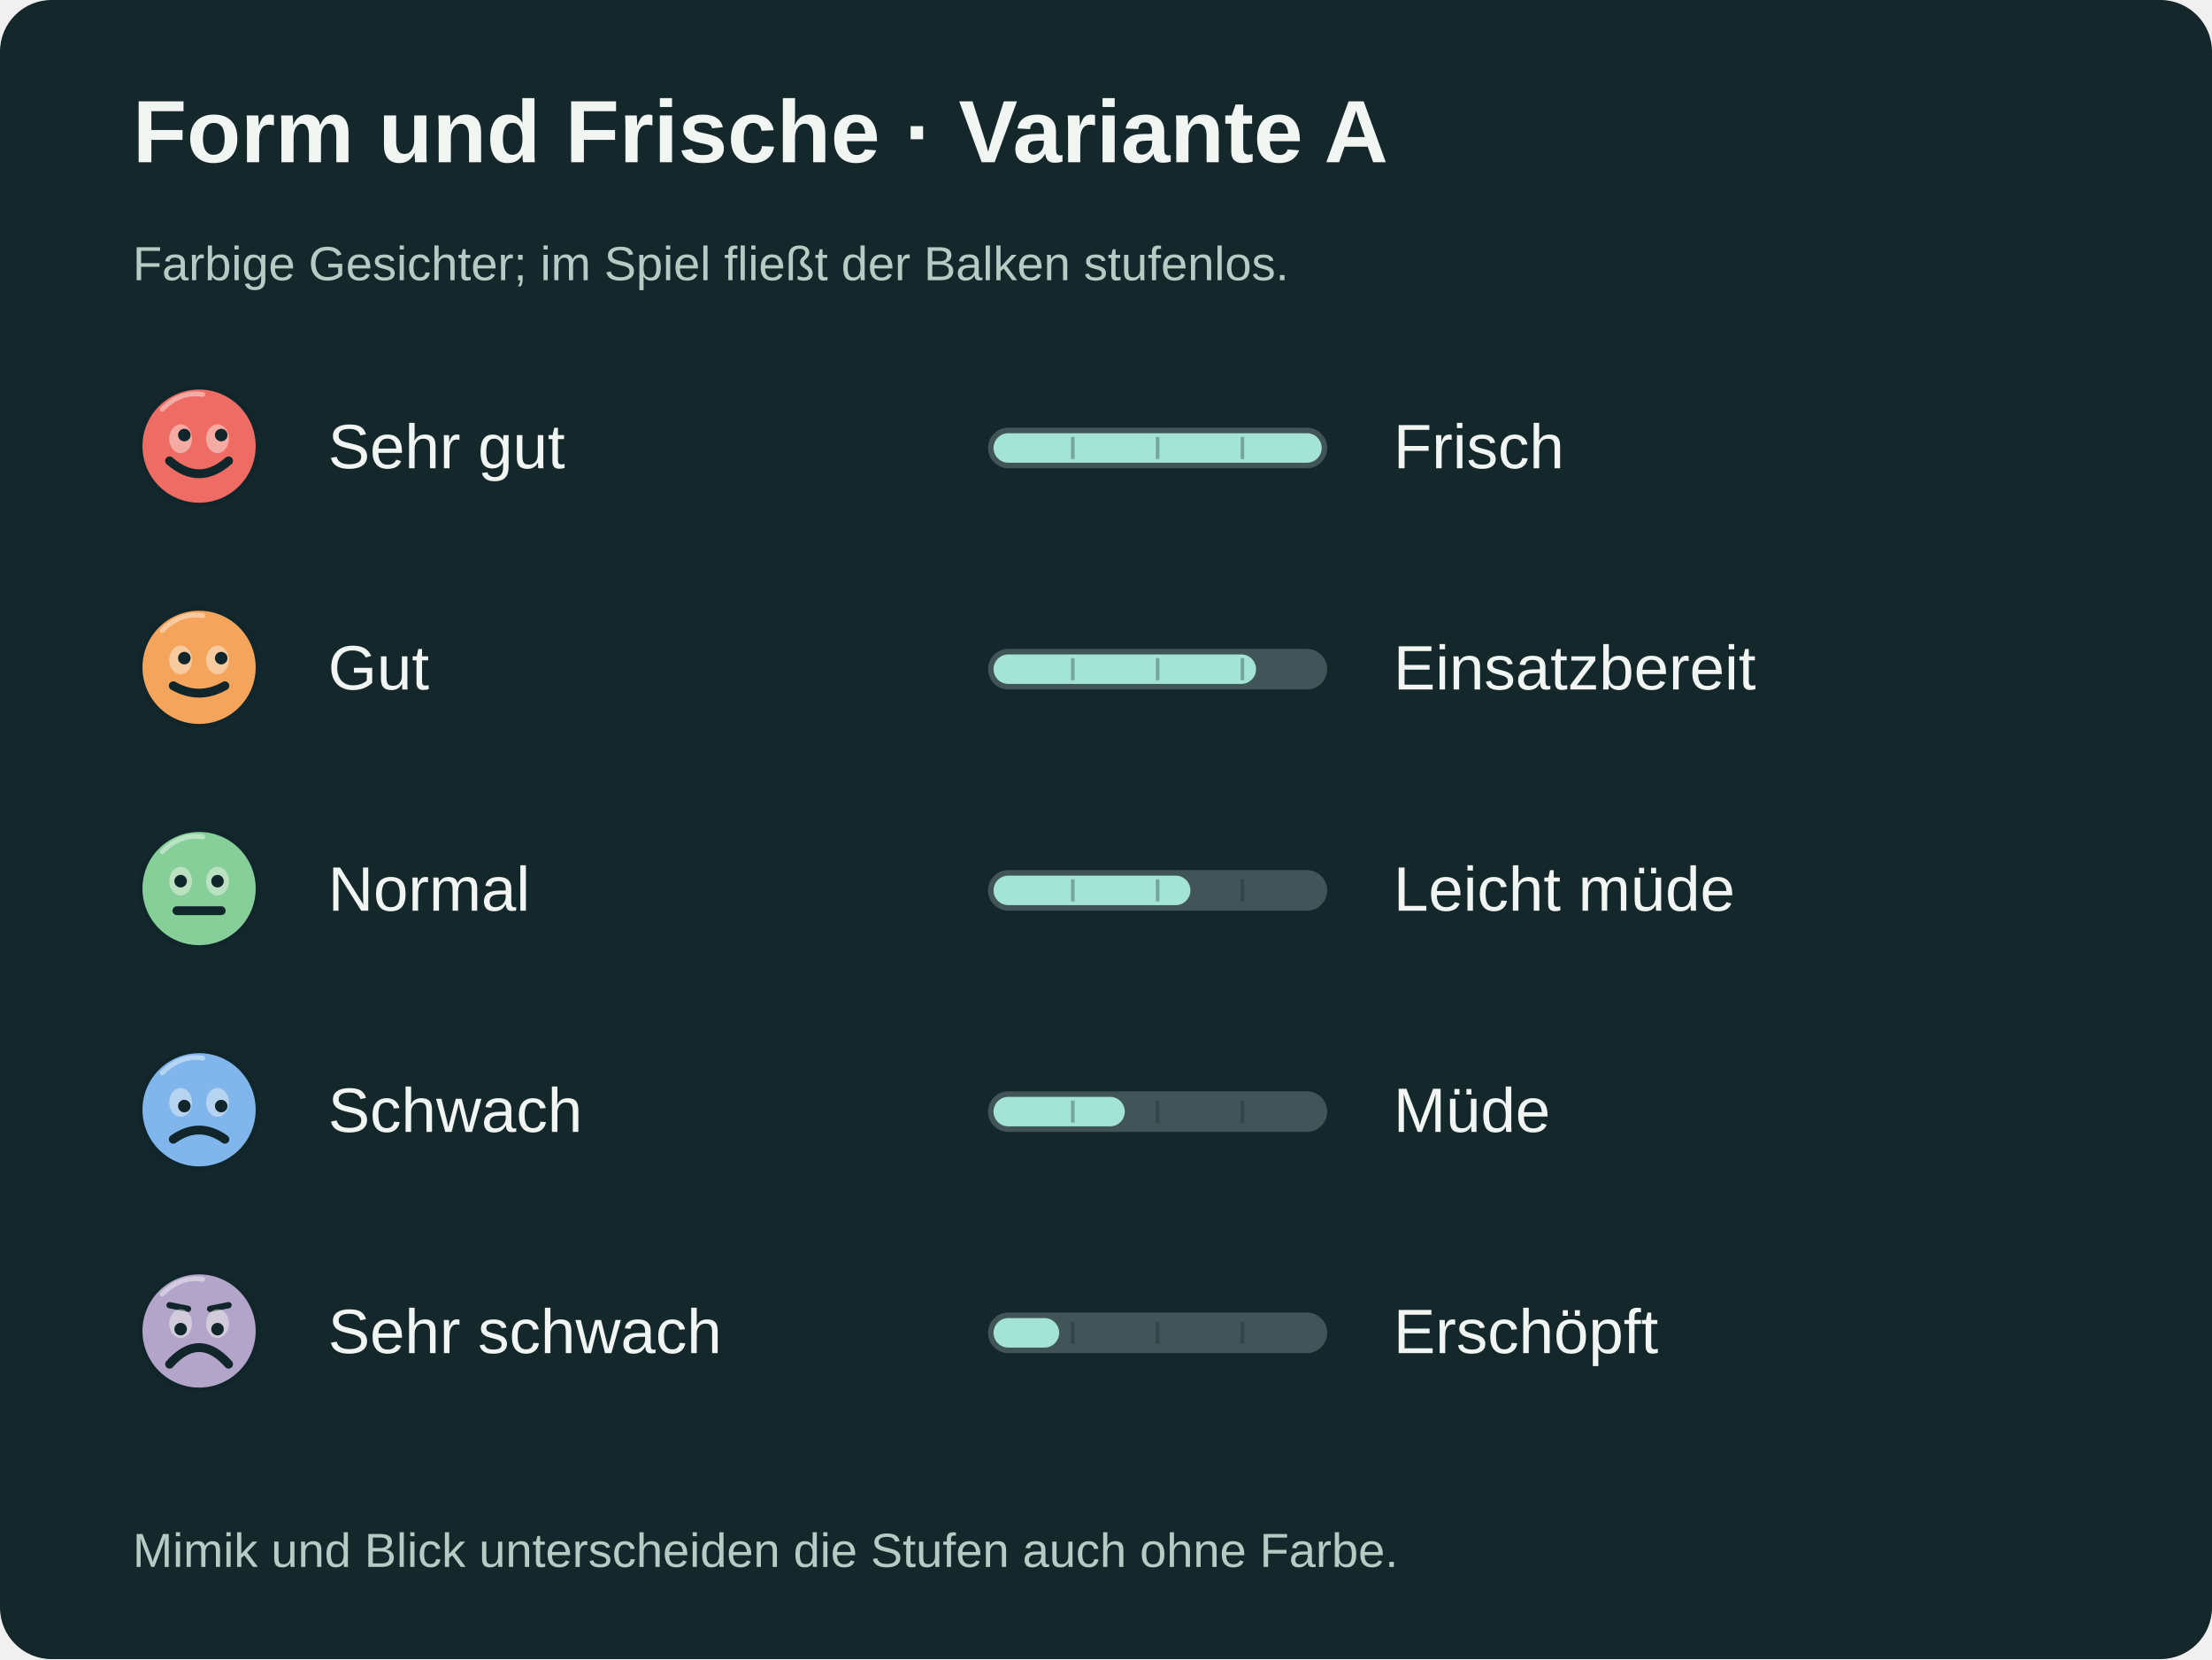
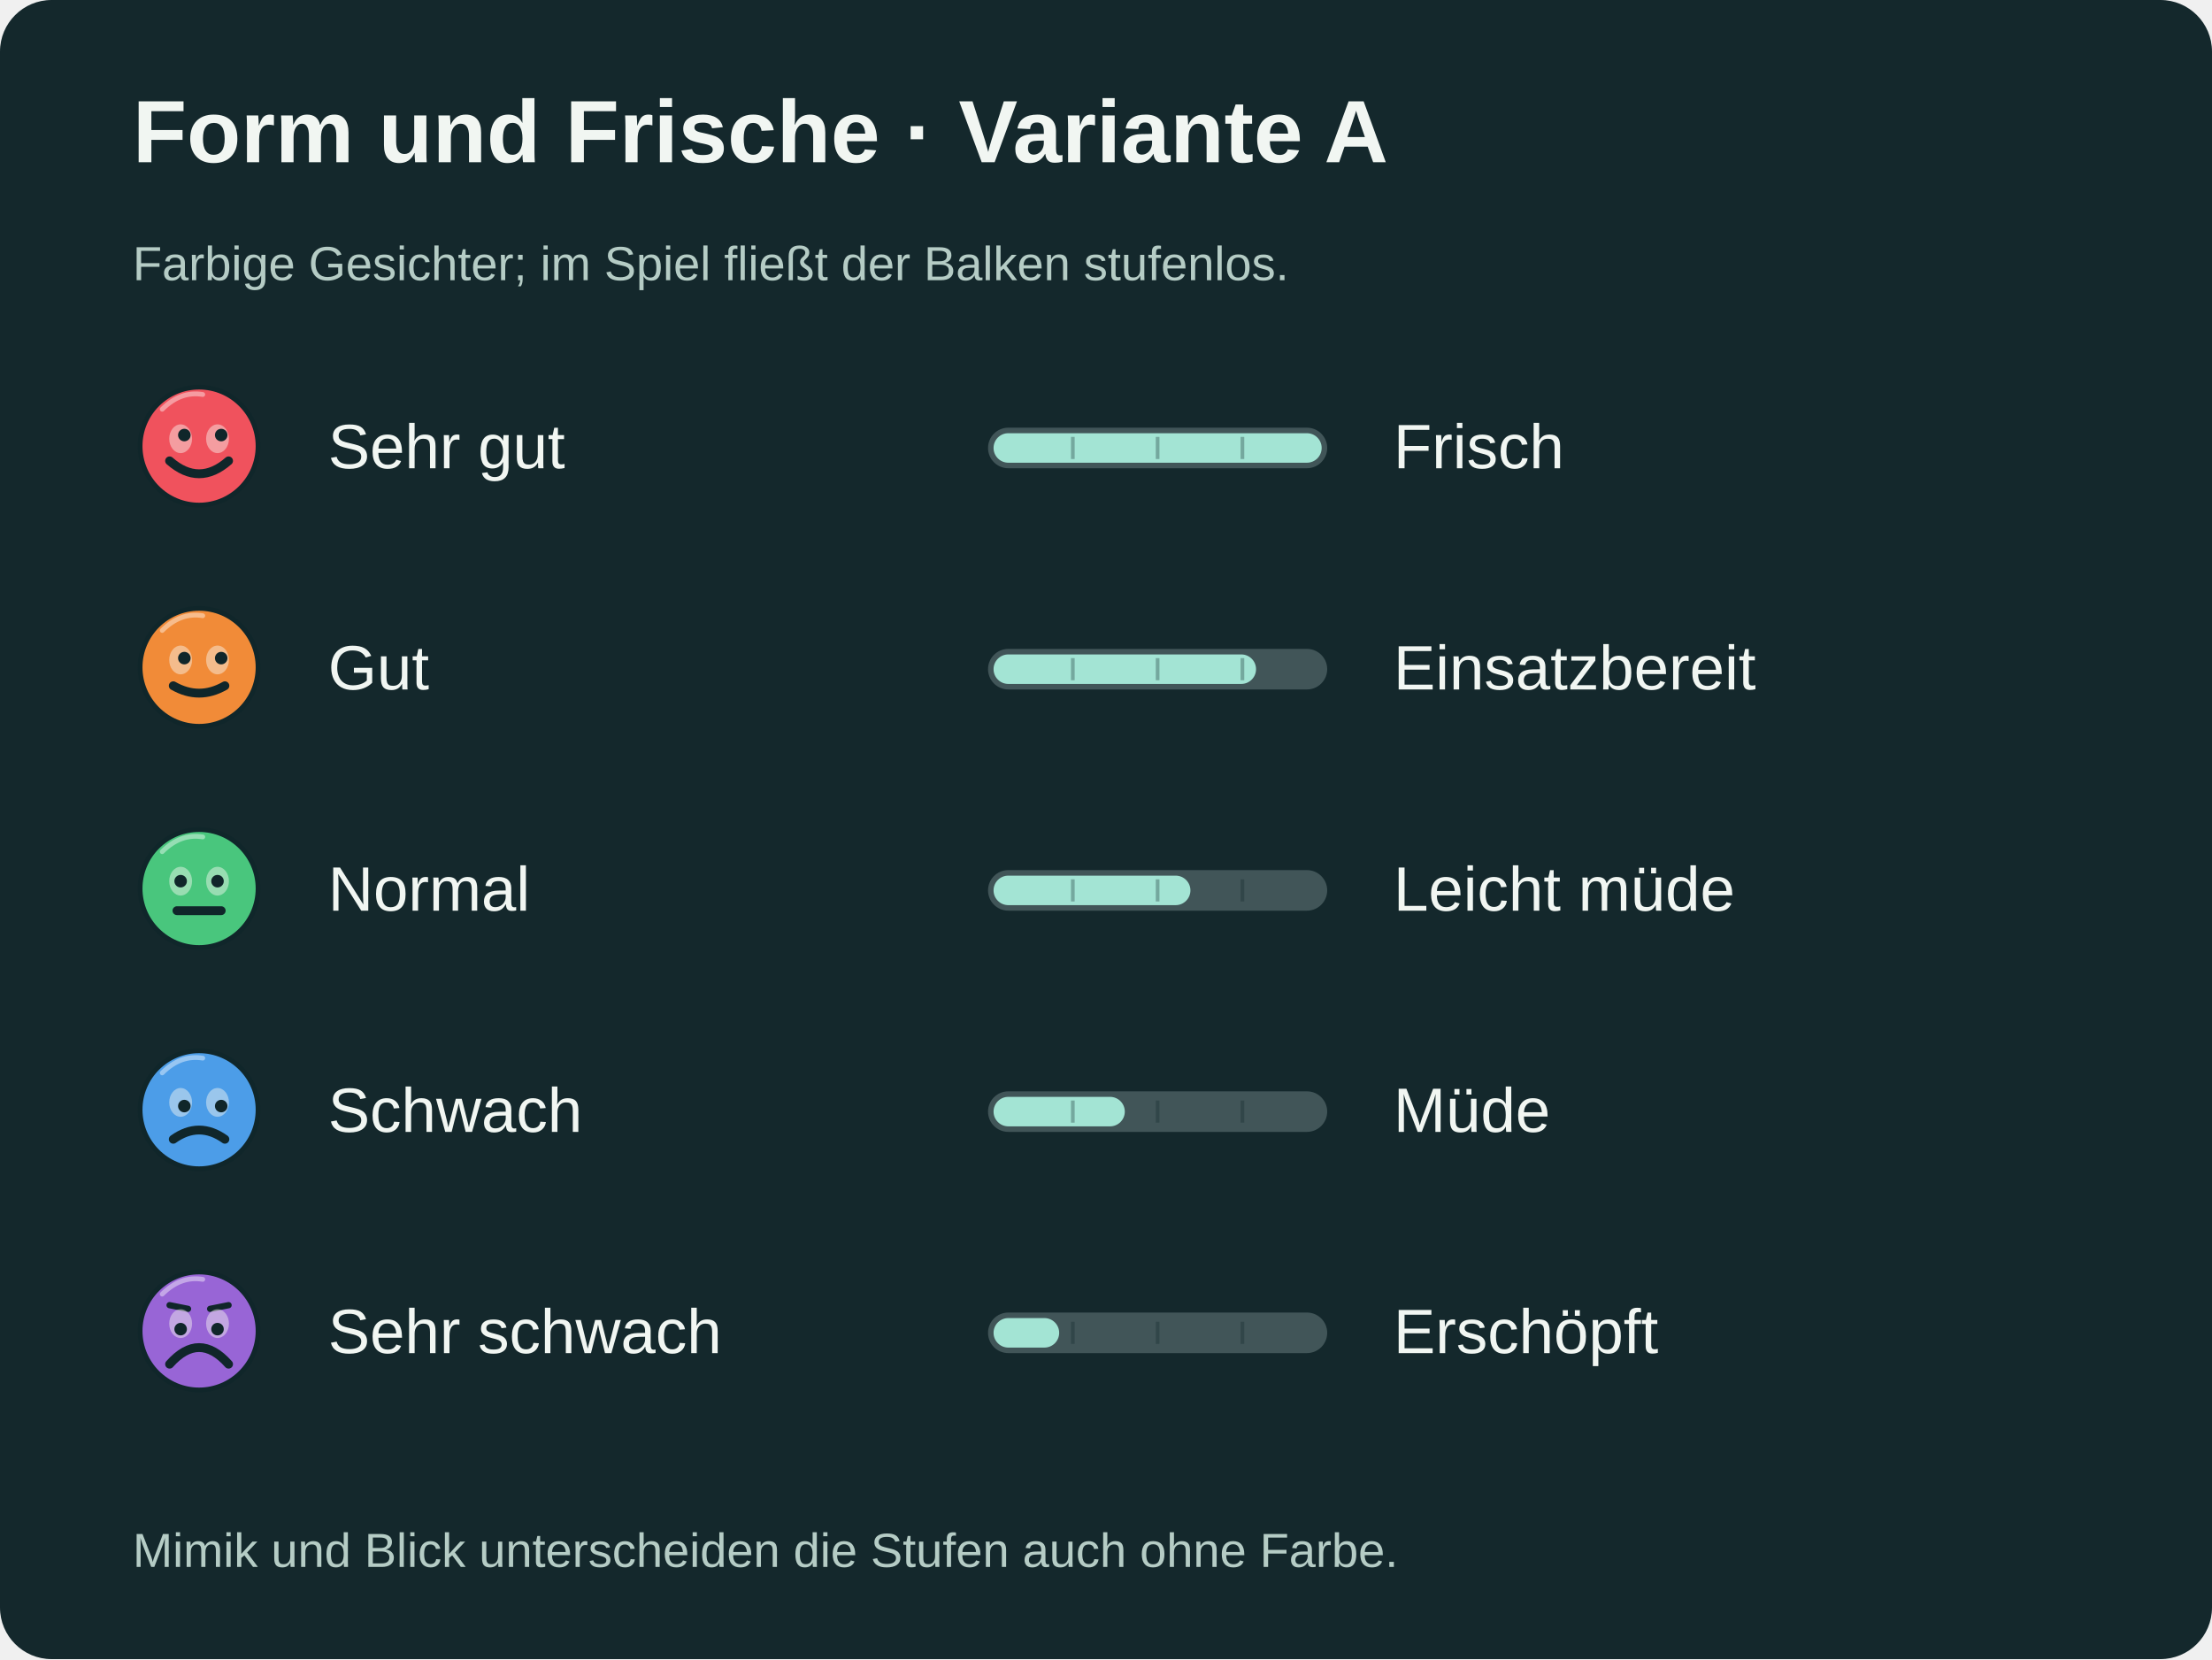
<svg xmlns="http://www.w3.org/2000/svg" viewBox="0 0 600 450" role="img" aria-label="Gewählte Status-Icons, Variante A">
  <style>text{font-family:Arial,sans-serif;fill:#F1F6F2}.heading{font-size:24px;font-weight:700}.label{font-size:17px}.note{font-size:13px;fill:#B5CCC5}</style>
  <rect width="600" height="450" rx="14" fill="#14282C" />
  <text x="36" y="44" class="heading">Form und Frische · Variante A</text>
  <text x="36" y="76" class="note">Farbige Gesichter; im Spiel fließt der Balken stufenlos.</text>
  <g transform="translate(36 103)">
-     <circle cx="18" cy="18" r="16" fill="#EE6C64" stroke="#10262A" stroke-width="1.3" />
+     <circle cx="18" cy="18" r="16" fill="#F0525D" stroke="#10262A" stroke-width="1.3" />
    <path d="M8 8Q13 3 19 4" fill="none" stroke="#FFF" stroke-opacity=".42" stroke-width="1.3" stroke-linecap="round" />
    <g fill="none" stroke="#10262A" stroke-width="1.7" stroke-linecap="round" />
    <ellipse cx="13" cy="16" rx="3.1" ry="3.9" fill="#F8F8F2" opacity=".45" />
    <ellipse cx="23" cy="16" rx="3.1" ry="3.9" fill="#F8F8F2" opacity=".45" />
    <circle cx="14" cy="15" r="1.7" fill="#10262A" />
    <circle cx="24" cy="15" r="1.7" fill="#10262A" />
    <path d="M10 22 Q18 29 26 22" fill="none" stroke="#10262A" stroke-width="2.4" stroke-linecap="round" />
  </g>
  <text x="89" y="127" class="label">Sehr gut</text>
  <g transform="translate(268 116)">
    <rect width="92" height="11" rx="5.5" fill="#415558" />
    <rect x="1.5" y="1.5" width="89.0" height="8" rx="4" fill="#A3E4D4" />
    <path d="M23 2.5v6M46 2.5v6M69 2.5v6" stroke="#10262A" stroke-opacity=".32" stroke-width="1" />
  </g>
  <text x="378" y="127" class="label">Frisch</text>
  <g transform="translate(36 163)">
-     <circle cx="18" cy="18" r="16" fill="#F5A45B" stroke="#10262A" stroke-width="1.3" />
+     <circle cx="18" cy="18" r="16" fill="#F18B38" stroke="#10262A" stroke-width="1.3" />
    <path d="M8 8Q13 3 19 4" fill="none" stroke="#FFF" stroke-opacity=".42" stroke-width="1.3" stroke-linecap="round" />
    <g fill="none" stroke="#10262A" stroke-width="1.7" stroke-linecap="round" />
    <ellipse cx="13" cy="16" rx="3.1" ry="3.9" fill="#F8F8F2" opacity=".45" />
    <ellipse cx="23" cy="16" rx="3.1" ry="3.9" fill="#F8F8F2" opacity=".45" />
    <circle cx="14" cy="15.5" r="1.7" fill="#10262A" />
    <circle cx="24" cy="15.5" r="1.7" fill="#10262A" />
    <path d="M11 23 Q18 27 25 23" fill="none" stroke="#10262A" stroke-width="2.4" stroke-linecap="round" />
  </g>
  <text x="89" y="187" class="label">Gut</text>
  <g transform="translate(268 176)">
    <rect width="92" height="11" rx="5.5" fill="#415558" />
    <rect x="1.5" y="1.5" width="71.2" height="8" rx="4" fill="#A3E4D4" />
    <path d="M23 2.5v6M46 2.5v6M69 2.5v6" stroke="#10262A" stroke-opacity=".32" stroke-width="1" />
  </g>
  <text x="378" y="187" class="label">Einsatzbereit</text>
  <g transform="translate(36 223)">
-     <circle cx="18" cy="18" r="16" fill="#86CF99" stroke="#10262A" stroke-width="1.3" />
+     <circle cx="18" cy="18" r="16" fill="#49C67D" stroke="#10262A" stroke-width="1.3" />
    <path d="M8 8Q13 3 19 4" fill="none" stroke="#FFF" stroke-opacity=".42" stroke-width="1.3" stroke-linecap="round" />
    <g fill="none" stroke="#10262A" stroke-width="1.7" stroke-linecap="round" />
    <ellipse cx="13" cy="16" rx="3.1" ry="3.9" fill="#F8F8F2" opacity=".45" />
    <ellipse cx="23" cy="16" rx="3.1" ry="3.9" fill="#F8F8F2" opacity=".45" />
    <circle cx="13" cy="16" r="1.7" fill="#10262A" />
    <circle cx="23" cy="16" r="1.7" fill="#10262A" />
    <path d="M12 24 H24" fill="none" stroke="#10262A" stroke-width="2.4" stroke-linecap="round" />
  </g>
  <text x="89" y="247" class="label">Normal</text>
  <g transform="translate(268 236)">
    <rect width="92" height="11" rx="5.5" fill="#415558" />
    <rect x="1.5" y="1.5" width="53.4" height="8" rx="4" fill="#A3E4D4" />
    <path d="M23 2.5v6M46 2.5v6M69 2.5v6" stroke="#10262A" stroke-opacity=".32" stroke-width="1" />
  </g>
  <text x="378" y="247" class="label">Leicht müde</text>
  <g transform="translate(36 283)">
-     <circle cx="18" cy="18" r="16" fill="#80B6EC" stroke="#10262A" stroke-width="1.3" />
+     <circle cx="18" cy="18" r="16" fill="#4C9DE8" stroke="#10262A" stroke-width="1.3" />
    <path d="M8 8Q13 3 19 4" fill="none" stroke="#FFF" stroke-opacity=".42" stroke-width="1.3" stroke-linecap="round" />
    <g fill="none" stroke="#10262A" stroke-width="1.7" stroke-linecap="round" />
    <ellipse cx="13" cy="16" rx="3.1" ry="3.9" fill="#F8F8F2" opacity=".45" />
    <ellipse cx="23" cy="16" rx="3.1" ry="3.9" fill="#F8F8F2" opacity=".45" />
    <circle cx="14" cy="17" r="1.7" fill="#10262A" />
    <circle cx="24" cy="17" r="1.7" fill="#10262A" />
    <path d="M11 26 Q18 21 25 26" fill="none" stroke="#10262A" stroke-width="2.4" stroke-linecap="round" />
  </g>
  <text x="89" y="307" class="label">Schwach</text>
  <g transform="translate(268 296)">
    <rect width="92" height="11" rx="5.5" fill="#415558" />
    <rect x="1.5" y="1.5" width="35.6" height="8" rx="4" fill="#A3E4D4" />
    <path d="M23 2.5v6M46 2.5v6M69 2.5v6" stroke="#10262A" stroke-opacity=".32" stroke-width="1" />
  </g>
  <text x="378" y="307" class="label">Müde</text>
  <g transform="translate(36 343)">
-     <circle cx="18" cy="18" r="16" fill="#B3A5C9" stroke="#10262A" stroke-width="1.3" />
+     <circle cx="18" cy="18" r="16" fill="#9865D6" stroke="#10262A" stroke-width="1.3" />
    <path d="M8 8Q13 3 19 4" fill="none" stroke="#FFF" stroke-opacity=".42" stroke-width="1.3" stroke-linecap="round" />
    <g fill="none" stroke="#10262A" stroke-width="1.7" stroke-linecap="round">
      <path d="M10 11l5 1M21 12l5-1" />
    </g>
    <ellipse cx="13" cy="16" rx="3.1" ry="3.9" fill="#F8F8F2" opacity=".45" />
    <ellipse cx="23" cy="16" rx="3.1" ry="3.9" fill="#F8F8F2" opacity=".45" />
    <circle cx="13" cy="17.5" r="1.7" fill="#10262A" />
    <circle cx="23" cy="17.5" r="1.7" fill="#10262A" />
    <path d="M10 27 Q18 18 26 27" fill="none" stroke="#10262A" stroke-width="2.4" stroke-linecap="round" />
  </g>
  <text x="89" y="367" class="label">Sehr schwach</text>
  <g transform="translate(268 356)">
    <rect width="92" height="11" rx="5.5" fill="#415558" />
    <rect x="1.5" y="1.5" width="17.8" height="8" rx="4" fill="#A3E4D4" />
    <path d="M23 2.5v6M46 2.5v6M69 2.5v6" stroke="#10262A" stroke-opacity=".32" stroke-width="1" />
  </g>
  <text x="378" y="367" class="label">Erschöpft</text>
  <text x="36" y="425" class="note">Mimik und Blick unterscheiden die Stufen auch ohne Farbe.</text>
</svg>
